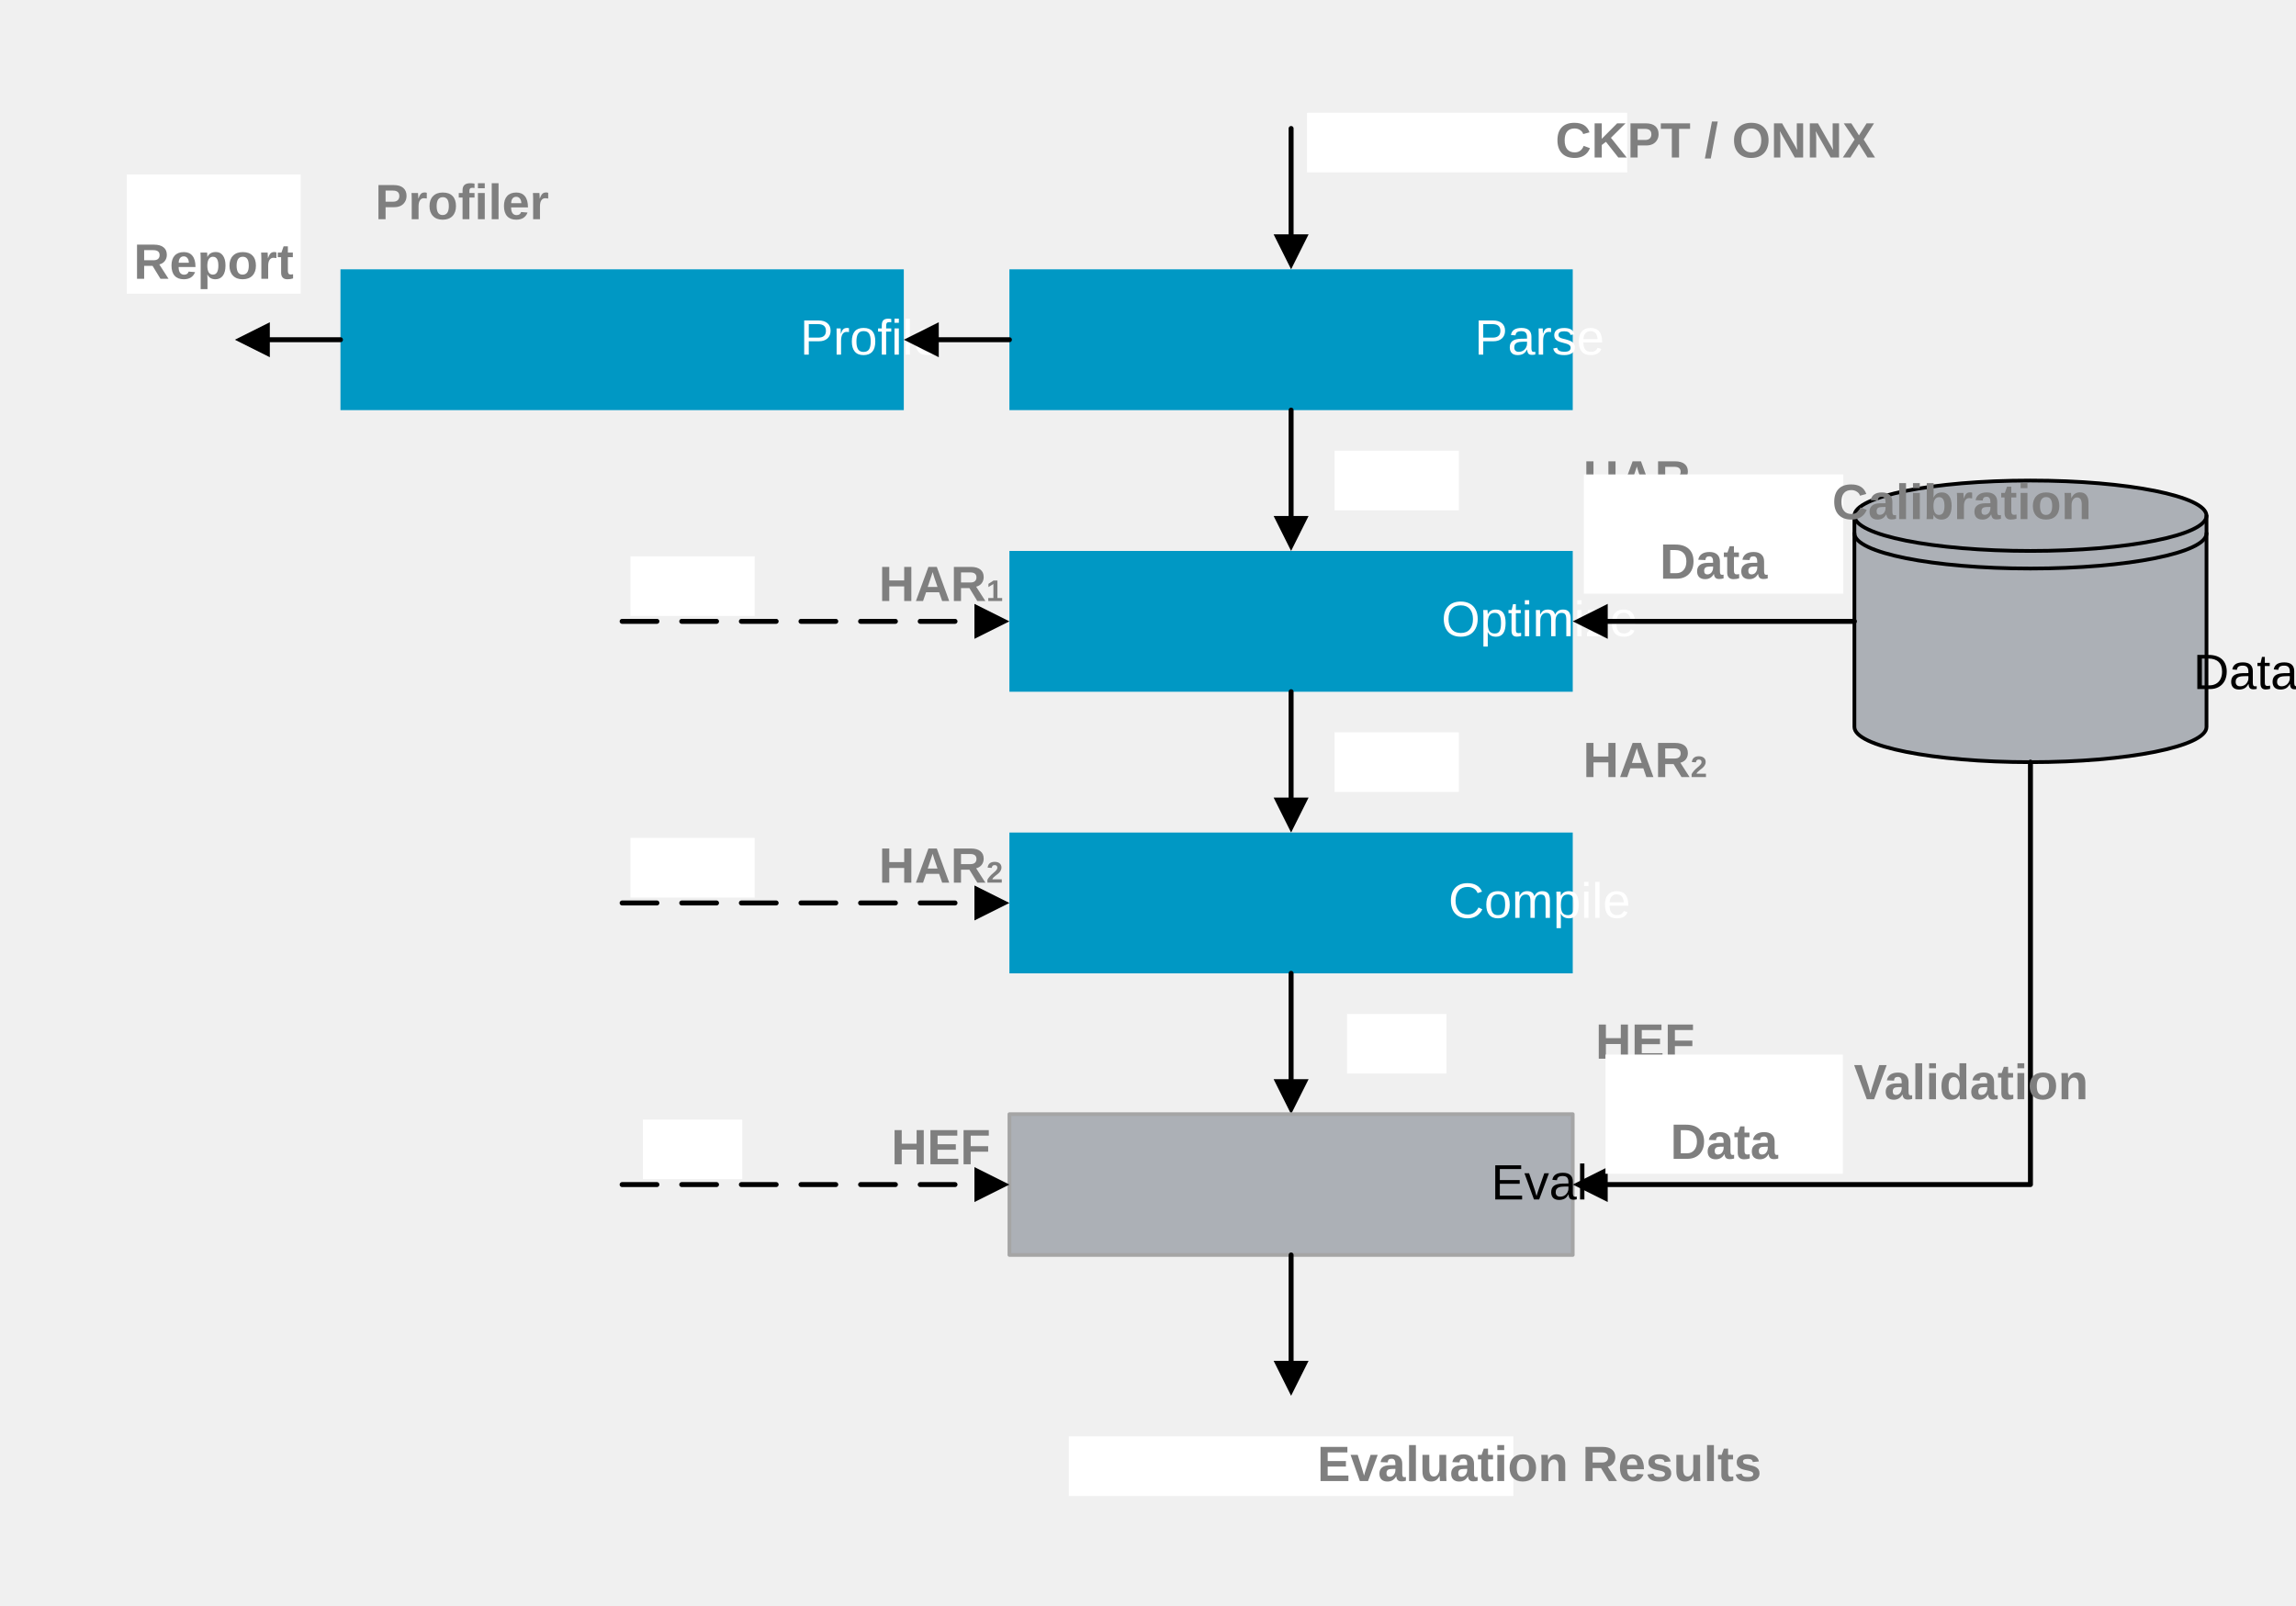
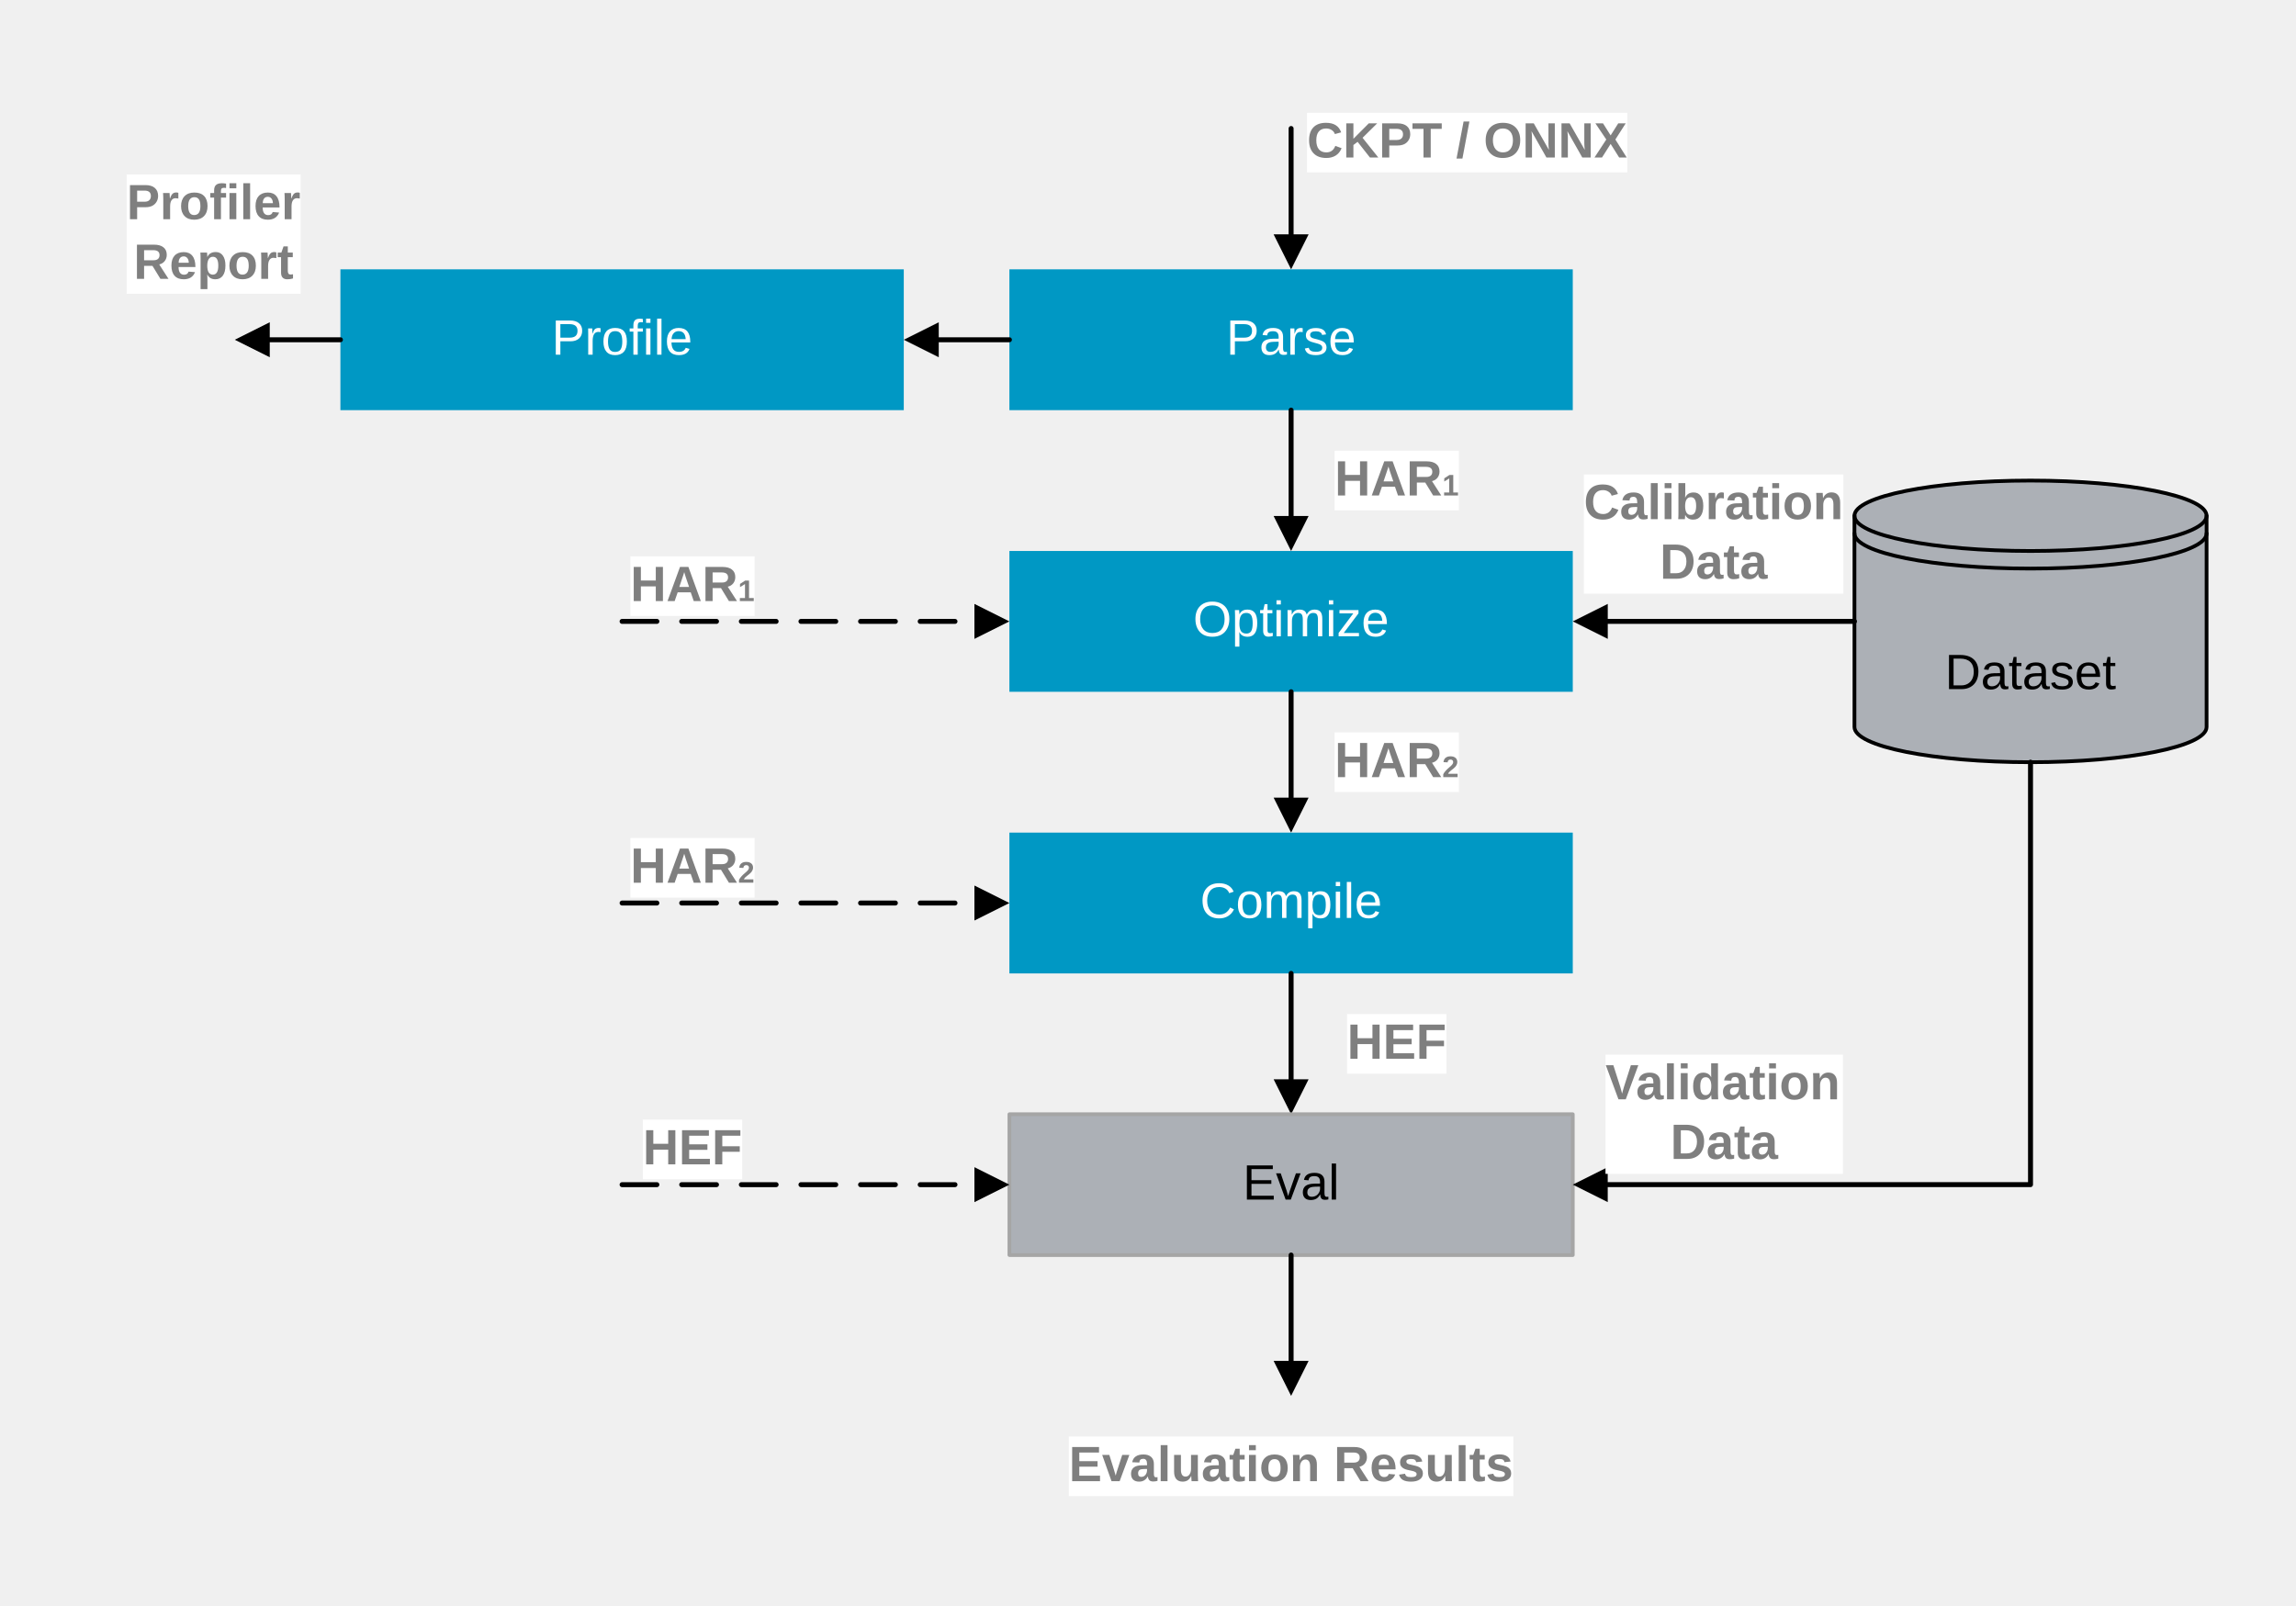
- <svg xmlns="http://www.w3.org/2000/svg" xmlns:ns1="http://schemas.microsoft.com/visio/2003/SVGExtensions/" xmlns:xlink="http://www.w3.org/1999/xlink" width="6.418in" height="4.488in" viewBox="0 0 462.102 323.164" xml:space="preserve" color-interpolation-filters="sRGB" class="st14">
-   <ns1:documentProperties ns1:langID="8192" ns1:metric="true" ns1:viewMarkup="false">
-     <ns1:userDefs>
-       <ns1:ud ns1:nameU="msvNoAutoConnect" ns1:val="VT0(1):26" />
-     </ns1:userDefs>
-   </ns1:documentProperties>
-   <style type="text/css">
- 	
- 		.st1 {fill:#0098c4;stroke:none;stroke-linecap:round;stroke-linejoin:round;stroke-width:0.75}
- 		.st2 {fill:#ffffff;font-family:Arial;font-size:0.833em}
- 		.st3 {marker-end:url(#mrkr4-9);stroke:#000000;stroke-linecap:round;stroke-linejoin:round;stroke-width:1}
- 		.st4 {fill:#000000;fill-opacity:1;stroke:#000000;stroke-opacity:1;stroke-width:0.284}
- 		.st5 {fill:#ffffff;stroke:none;stroke-linecap:butt;stroke-width:7.2}
- 		.st6 {fill:#7f7f7f;font-family:Arial;font-size:0.833em;font-weight:bold}
- 		.st7 {font-size:0.6em}
- 		.st8 {fill:#acb0b6;stroke:#a5a5a5;stroke-linecap:round;stroke-linejoin:round;stroke-width:0.75}
- 		.st9 {fill:#000000;font-family:Arial;font-size:0.833em}
- 		.st10 {font-size:1em}
- 		.st11 {marker-end:url(#mrkr4-9);stroke:#000000;stroke-dasharray:7,5;stroke-linecap:round;stroke-linejoin:round;stroke-width:1}
- 		.st12 {fill:#acb0b6}
- 		.st13 {stroke:#000000;stroke-linecap:round;stroke-linejoin:round;stroke-width:0.75}
- 		.st14 {fill:none;fill-rule:evenodd;font-size:12px;overflow:visible;stroke-linecap:square;stroke-miterlimit:3}
- 	
- 	</style>
+ <svg xmlns="http://www.w3.org/2000/svg" xmlns:xlink="http://www.w3.org/1999/xlink" width="616.137" height="430.885" class="st14" color-interpolation-filters="sRGB" viewBox="0 0 462.102 323.164" xml:space="preserve">
+   <style type="text/css">.st1{fill:#0098c4;stroke:none;stroke-linecap:round;stroke-linejoin:round;stroke-width:.75}.st2{fill:#fff;font-family:Arial;font-size:.833em}.st3,.st4{stroke:#000}.st3{marker-end:url(#mrkr4-9);stroke-linecap:round;stroke-linejoin:round;stroke-width:1}.st4{fill:#000;fill-opacity:1;stroke-opacity:1;stroke-width:.284}.st5{fill:#fff;stroke:none;stroke-linecap:butt;stroke-width:7.2}.st6{fill:#7f7f7f;font-family:Arial;font-size:.833em;font-weight:700}.st7{font-size:.6em}.st8{fill:#acb0b6;stroke:#a5a5a5;stroke-linecap:round;stroke-linejoin:round;stroke-width:.75}.st9{fill:#000;font-family:Arial;font-size:.833em}.st10{font-size:1em}.st11{marker-end:url(#mrkr4-9);stroke:#000;stroke-dasharray:7,5;stroke-linecap:round;stroke-linejoin:round;stroke-width:1}.st12{fill:#acb0b6}.st13{stroke:#000;stroke-linecap:round;stroke-linejoin:round;stroke-width:.75}.st14{fill:none;fill-rule:evenodd;font-size:12px;overflow:visible;stroke-linecap:square;stroke-miterlimit:3}</style>
  <defs id="Markers">
    <g id="lend4">
-       <path d="M 2 1 L 0 0 L 2 -1 L 2 1 " style="stroke:none" />
+       <path d="M 2 1 L 0 0 L 2 -1 L 2 1" style="stroke:none" />
    </g>
-     <marker id="mrkr4-9" class="st4" ns1:arrowType="4" ns1:arrowSize="2" ns1:setback="7.04" refX="-7.04" orient="auto" markerUnits="strokeWidth" overflow="visible">
-       <use xlink:href="#lend4" transform="scale(-3.52,-3.52) " />
+     <marker id="mrkr4-9" class="st4" markerUnits="strokeWidth" orient="auto" overflow="visible" refX="-7.04">
+       <use transform="scale(-3.52,-3.52)" xlink:href="#lend4" />
    </marker>
  </defs>
-   <g ns1:mID="0" ns1:index="1" ns1:groupContext="foregroundPage">
-     <ns1:pageProperties ns1:drawingScale="0.0393701" ns1:pageScale="0.0393701" ns1:drawingUnits="24" ns1:shadowOffsetX="8.50394" ns1:shadowOffsetY="-8.50394" />
-     <ns1:layer ns1:name="Connector" ns1:index="0" />
-     <ns1:layer ns1:name="Flowchart" ns1:index="1" />
-     <g id="shape1-1" ns1:mID="1" ns1:groupContext="shape" transform="translate(203.157,-240.6)">
-       <ns1:userDefs>
-         <ns1:ud ns1:nameU="visVersion" ns1:val="VT0(15):26" />
-         <ns1:ud ns1:nameU="visMasterStencil" ns1:prompt="" ns1:val="VT4(Basic_M.vssx)" />
-       </ns1:userDefs>
-       <ns1:textBlock ns1:margins="rect(4,4,4,4)" ns1:tabSpace="42.5197" />
-       <ns1:textRect cx="56.693" cy="308.991" width="113.39" height="28.346" />
-       <rect x="0" y="294.818" width="113.386" height="28.346" class="st1" />
-       <text x="43.63" y="311.99" class="st2" ns1:langID="1033">
-         <ns1:paragraph ns1:horizAlign="1" />
-         <ns1:tabList />Parse</text>
+   <g>
+     <g id="shape1-1" transform="translate(203.157,-240.6)">
+       <rect width="113.386" height="28.346" x="0" y="294.818" class="st1" />
+       <text x="43.63" y="311.99" class="st2">Parse</text>
    </g>
-     <g id="shape2-4" ns1:mID="2" ns1:groupContext="shape" ns1:layerMember="0" transform="translate(252.764,-297.293)">
-       <ns1:textBlock ns1:margins="rect(4,4,4,4)" ns1:tabSpace="42.5197" />
-       <ns1:textRect cx="42.52" cy="325.999" width="75.24" height="20.004" />
+     <g id="shape2-4" transform="translate(252.764,-297.293)">
      <path d="M7.09 323.16 L7.09 344.47" class="st3" />
-       <rect ns1:rectContext="textBkgnd" x="10.295" y="319.999" width="64.448" height="12" class="st5" />
-       <text x="10.3" y="329" class="st6" ns1:langID="1033">
-         <ns1:paragraph ns1:horizAlign="1" />
-         <ns1:tabList />CKPT / ONNX</text>
+       <rect width="64.448" height="12" x="10.295" y="319.999" class="st5" />
+       <text x="10.3" y="329" class="st6">CKPT / ONNX</text>
    </g>
-     <g id="shape3-12" ns1:mID="3" ns1:groupContext="shape" ns1:layerMember="0" transform="translate(252.764,-240.6)">
-       <ns1:textBlock ns1:margins="rect(4,4,4,4)" ns1:tabSpace="42.5197" />
-       <ns1:textRect cx="28.346" cy="337.337" width="50" height="20.004" />
+     <g id="shape3-12" transform="translate(252.764,-240.6)">
      <path d="M7.09 323.16 L7.09 344.47" class="st3" />
-       <rect ns1:rectContext="textBkgnd" x="15.846" y="331.338" width="25.002" height="12" class="st5" />
-       <text x="15.85" y="340.34" class="st6" ns1:langID="1033">
-         <ns1:paragraph ns1:horizAlign="1" />
-         <ns1:tabList />HAR<tspan class="st7">1</tspan>
+       <rect width="25.002" height="12" x="15.846" y="331.338" class="st5" />
+       <text x="15.85" y="340.34" class="st6">HAR<tspan class="st7">1</tspan>
      </text>
    </g>
-     <g id="shape4-20" ns1:mID="4" ns1:groupContext="shape" transform="translate(203.157,-183.907)">
-       <ns1:userDefs>
-         <ns1:ud ns1:nameU="visVersion" ns1:val="VT0(15):26" />
-         <ns1:ud ns1:nameU="visMasterStencil" ns1:prompt="" ns1:val="VT4(Basic_M.vssx)" />
-       </ns1:userDefs>
-       <ns1:textBlock ns1:margins="rect(4,4,4,4)" ns1:tabSpace="42.5197" />
-       <ns1:textRect cx="56.693" cy="308.991" width="113.39" height="28.346" />
-       <rect x="0" y="294.818" width="113.386" height="28.346" class="st1" />
-       <text x="36.97" y="311.99" class="st2" ns1:langID="1033">
-         <ns1:paragraph ns1:horizAlign="1" />
-         <ns1:tabList />Optimize</text>
+     <g id="shape4-20" transform="translate(203.157,-183.907)">
+       <rect width="113.386" height="28.346" x="0" y="294.818" class="st1" />
+       <text x="36.97" y="311.99" class="st2">Optimize</text>
    </g>
-     <g id="shape6-23" ns1:mID="6" ns1:groupContext="shape" ns1:layerMember="0" transform="translate(252.764,-183.907)">
-       <ns1:textBlock ns1:margins="rect(4,4,4,4)" ns1:tabSpace="42.5197" />
-       <ns1:textRect cx="28.346" cy="337.337" width="50" height="20.004" />
+     <g id="shape6-23" transform="translate(252.764,-183.907)">
      <path d="M7.09 323.16 L7.09 344.47" class="st3" />
-       <rect ns1:rectContext="textBkgnd" x="15.846" y="331.338" width="25.002" height="12" class="st5" />
-       <text x="15.85" y="340.34" class="st6" ns1:langID="1033">
-         <ns1:paragraph ns1:horizAlign="1" />
-         <ns1:tabList />HAR<tspan class="st7">2</tspan>
+       <rect width="25.002" height="12" x="15.846" y="331.338" class="st5" />
+       <text x="15.85" y="340.34" class="st6">HAR<tspan class="st7">2</tspan>
      </text>
    </g>
-     <g id="shape7-31" ns1:mID="7" ns1:groupContext="shape" transform="translate(203.157,-127.214)">
-       <ns1:userDefs>
-         <ns1:ud ns1:nameU="visVersion" ns1:val="VT0(15):26" />
-         <ns1:ud ns1:nameU="visMasterStencil" ns1:prompt="" ns1:val="VT4(Basic_M.vssx)" />
-       </ns1:userDefs>
-       <ns1:textBlock ns1:margins="rect(4,4,4,4)" ns1:tabSpace="42.5197" />
-       <ns1:textRect cx="56.693" cy="308.991" width="113.39" height="28.346" />
-       <rect x="0" y="294.818" width="113.386" height="28.346" class="st1" />
-       <text x="38.35" y="311.99" class="st2" ns1:langID="1033">
-         <ns1:paragraph ns1:horizAlign="1" />
-         <ns1:tabList />Compile</text>
+     <g id="shape7-31" transform="translate(203.157,-127.214)">
+       <rect width="113.386" height="28.346" x="0" y="294.818" class="st1" />
+       <text x="38.35" y="311.99" class="st2">Compile</text>
    </g>
-     <g id="shape8-34" ns1:mID="8" ns1:groupContext="shape" ns1:layerMember="0" transform="translate(252.764,-127.214)">
-       <ns1:textBlock ns1:margins="rect(4,4,4,4)" ns1:tabSpace="42.5197" />
-       <ns1:textRect cx="28.346" cy="337.337" width="50" height="20.004" />
+     <g id="shape8-34" transform="translate(252.764,-127.214)">
      <path d="M7.09 323.16 L7.09 344.47" class="st3" />
-       <rect ns1:rectContext="textBkgnd" x="18.346" y="331.338" width="20" height="12" class="st5" />
-       <text x="18.35" y="340.34" class="st6" ns1:langID="1033">
-         <ns1:paragraph ns1:horizAlign="1" />
-         <ns1:tabList />HEF</text>
+       <rect width="20" height="12" x="18.346" y="331.338" class="st5" />
+       <text x="18.35" y="340.34" class="st6">HEF</text>
    </g>
-     <g id="shape10-41" ns1:mID="10" ns1:groupContext="shape" transform="translate(203.157,-70.5215)">
-       <ns1:userDefs>
-         <ns1:ud ns1:nameU="visVersion" ns1:val="VT0(15):26" />
-         <ns1:ud ns1:nameU="visMasterStencil" ns1:prompt="" ns1:val="VT4(Basic_M.vssx)" />
-       </ns1:userDefs>
-       <ns1:textBlock ns1:margins="rect(4,4,4,4)" ns1:tabSpace="42.5197" />
-       <ns1:textRect cx="56.693" cy="308.991" width="113.39" height="28.346" />
-       <rect x="0" y="294.818" width="113.386" height="28.346" class="st8" />
-       <text x="46.97" y="311.99" class="st9" ns1:langID="1033">
-         <ns1:paragraph ns1:horizAlign="1" />
-         <ns1:tabList />Eval</text>
+     <g id="shape10-41" transform="translate(203.157,-70.5215)">
+       <rect width="113.386" height="28.346" x="0" y="294.818" class="st8" />
+       <text x="46.97" y="311.99" class="st9">Eval</text>
    </g>
-     <g id="shape11-44" ns1:mID="11" ns1:groupContext="shape" ns1:layerMember="0" transform="translate(252.764,-70.5215)">
-       <ns1:textBlock ns1:margins="rect(4,4,4,4)" ns1:tabSpace="42.5197" />
-       <ns1:textRect cx="7.087" cy="365.684" width="99.7" height="20.004" />
+     <g id="shape11-44" transform="translate(252.764,-70.5215)">
      <path d="M7.09 323.16 L7.09 344.47" class="st3" />
-       <rect ns1:rectContext="textBkgnd" x="-37.648" y="359.684" width="89.468" height="12" class="st5" />
-       <text x="-37.65" y="368.68" class="st6" ns1:langID="1033">
-         <ns1:paragraph ns1:horizAlign="1" />
-         <ns1:tabList />Evaluation Results</text>
+       <rect width="89.468" height="12" x="-37.648" y="359.684" class="st5" />
+       <text x="-37.65" y="368.68" class="st6">Evaluation Results</text>
    </g>
-     <g id="shape12-51" ns1:mID="12" ns1:groupContext="shape" transform="translate(68.5118,-240.6)">
-       <ns1:userDefs>
-         <ns1:ud ns1:nameU="visVersion" ns1:val="VT0(15):26" />
-         <ns1:ud ns1:nameU="visMasterStencil" ns1:prompt="" ns1:val="VT4(Basic_M.vssx)" />
-       </ns1:userDefs>
-       <ns1:textBlock ns1:margins="rect(4,4,4,4)" ns1:tabSpace="42.5197" />
-       <ns1:textRect cx="56.693" cy="308.991" width="113.39" height="28.346" />
-       <rect x="0" y="294.818" width="113.386" height="28.346" class="st1" />
-       <text x="42.52" y="311.99" class="st2" ns1:langID="1033">
-         <ns1:paragraph ns1:horizAlign="1" />
-         <ns1:tabList />Profile</text>
+     <g id="shape12-51" transform="translate(68.5118,-240.6)">
+       <rect width="113.386" height="28.346" x="0" y="294.818" class="st1" />
+       <text x="42.52" y="311.99" class="st2">Profile</text>
    </g>
-     <g id="shape13-54" ns1:mID="13" ns1:groupContext="shape" ns1:layerMember="0" transform="translate(203.157,-247.687)">
+     <g id="shape13-54" transform="translate(203.157,-247.687)">
      <path d="M0 316.08 L-14.22 316.08" class="st3" />
    </g>
-     <g id="shape14-59" ns1:mID="14" ns1:groupContext="shape" ns1:layerMember="0" transform="translate(68.5118,-247.687)">
-       <ns1:textBlock ns1:margins="rect(4,4,4,4)" ns1:tabSpace="42.5197" />
-       <ns1:textRect cx="-25.512" cy="294.818" width="50" height="32.004" />
+     <g id="shape14-59" transform="translate(68.5118,-247.687)">
      <path d="M0 316.08 L-14.22 316.08" class="st3" />
-       <rect ns1:rectContext="textBkgnd" x="-43.017" y="282.818" width="35.01" height="24" class="st5" />
-       <text x="-43.02" y="291.82" class="st6" ns1:langID="1033">
-         <ns1:paragraph ns1:horizAlign="1" />
-         <ns1:tabList />Profiler <ns1:newlineChar />
-         <tspan x="-41.62" dy="1.2em" class="st10">Report</tspan>
+       <rect width="35.01" height="24" x="-43.017" y="282.818" class="st5" />
+       <text x="-43.02" y="291.82" class="st6">Profiler <tspan x="-41.62" class="st10" dy="1.2em">Report</tspan>
      </text>
    </g>
-     <g id="shape15-67" ns1:mID="15" ns1:groupContext="shape" ns1:layerMember="0" transform="translate(125.205,-190.994)">
-       <ns1:textBlock ns1:margins="rect(4,4,4,4)" ns1:tabSpace="42.5197" />
-       <ns1:textRect cx="14.173" cy="308.991" width="50" height="20.004" />
+     <g id="shape15-67" transform="translate(125.205,-190.994)">
      <path d="M0 316.08 L70.91 316.08" class="st11" />
-       <rect ns1:rectContext="textBkgnd" x="1.672" y="302.991" width="25.002" height="12" class="st5" />
-       <text x="1.67" y="311.99" class="st6" ns1:langID="1033">
-         <ns1:paragraph ns1:horizAlign="1" />
-         <ns1:tabList />HAR<tspan class="st7">1</tspan>
+       <rect width="25.002" height="12" x="1.672" y="302.991" class="st5" />
+       <text x="1.67" y="311.99" class="st6">HAR<tspan class="st7">1</tspan>
      </text>
    </g>
-     <g id="shape18-75" ns1:mID="18" ns1:groupContext="shape" ns1:layerMember="0" transform="translate(125.205,-134.301)">
-       <ns1:textBlock ns1:margins="rect(4,4,4,4)" ns1:tabSpace="42.5197" />
-       <ns1:textRect cx="14.173" cy="308.991" width="50" height="20.004" />
+     <g id="shape18-75" transform="translate(125.205,-134.301)">
      <path d="M0 316.08 L70.91 316.08" class="st11" />
-       <rect ns1:rectContext="textBkgnd" x="1.672" y="302.991" width="25.002" height="12" class="st5" />
-       <text x="1.67" y="311.99" class="st6" ns1:langID="1033">
-         <ns1:paragraph ns1:horizAlign="1" />
-         <ns1:tabList />HAR<tspan class="st7">2</tspan>
+       <rect width="25.002" height="12" x="1.672" y="302.991" class="st5" />
+       <text x="1.67" y="311.99" class="st6">HAR<tspan class="st7">2</tspan>
      </text>
    </g>
-     <g id="shape19-83" ns1:mID="19" ns1:groupContext="shape" ns1:layerMember="0" transform="translate(125.205,-77.6081)">
-       <ns1:textBlock ns1:margins="rect(4,4,4,4)" ns1:tabSpace="42.5197" />
-       <ns1:textRect cx="14.173" cy="308.991" width="50" height="20.004" />
+     <g id="shape19-83" transform="translate(125.205,-77.6081)">
      <path d="M0 316.08 L70.91 316.08" class="st11" />
-       <rect ns1:rectContext="textBkgnd" x="4.173" y="302.991" width="20" height="12" class="st5" />
-       <text x="4.17" y="311.99" class="st6" ns1:langID="1033">
-         <ns1:paragraph ns1:horizAlign="1" />
-         <ns1:tabList />HEF</text>
+       <rect width="20" height="12" x="4.173" y="302.991" class="st5" />
+       <text x="4.17" y="311.99" class="st6">HEF</text>
    </g>
-     <g id="shape20-90" ns1:mID="20" ns1:groupContext="shape" ns1:layerMember="1" transform="translate(373.236,-169.734)">
-       <ns1:custProps>
-         <ns1:cp ns1:nameU="Cost" ns1:lbl="Cost" ns1:type="7" ns1:format="@" ns1:langID="1033" />
-         <ns1:cp ns1:nameU="Duration" ns1:lbl="Duration" ns1:type="2" ns1:langID="1033" />
-         <ns1:cp ns1:nameU="Resources" ns1:lbl="Resources" ns1:langID="1033" />
-       </ns1:custProps>
-       <ns1:userDefs>
-         <ns1:ud ns1:nameU="visVersion" ns1:val="VT0(15):26" />
-       </ns1:userDefs>
-       <ns1:textBlock ns1:margins="rect(4,4,4,4)" ns1:tabSpace="42.5197" />
-       <ns1:textRect cx="35.433" cy="305.448" width="70.87" height="35.433" />
-       <path d="M0 273.56 L0 316.08 A35.433 7.087 -180 1 0 70.87 316.08 L70.87 273.56 A35.433 7.087 -180 1 0 -0 273.56        Z" class="st12" />
+     <g id="shape20-90" transform="translate(373.236,-169.734)">
+       <path d="M0 273.56 L0 316.08 A35.433 7.087 -180 1 0 70.87 316.08 L70.87 273.56 A35.433 7.087 -180 1 0 -0 273.56 Z" class="st12" />
      <path d="M0 273.56 L0 316.08 A35.433 7.087 -180 1 0 70.87 316.08 L70.87 273.56 A35.433 7.087 -180 1 0 -0 273.56" class="st13" />
      <path d="M0 273.56 A35.433 7.087 -180 1 0 70.87 273.56" class="st13" />
      <path d="M0 277.1 A35.433 7.087 -180 1 0 70.87 277.1" class="st13" />
-       <text x="18.2" y="308.45" class="st9" ns1:langID="1033">
-         <ns1:paragraph ns1:horizAlign="1" />
-         <ns1:tabList />Dataset</text>
+       <text x="18.2" y="308.45" class="st9">Dataset</text>
    </g>
-     <g id="shape21-96" ns1:mID="21" ns1:groupContext="shape" ns1:layerMember="0" transform="translate(373.236,-190.994)">
-       <ns1:textBlock ns1:margins="rect(4,4,4,4)" ns1:tabSpace="42.5197" />
-       <ns1:textRect cx="-28.346" cy="298.503" width="63.01" height="32.004" />
+     <g id="shape21-96" transform="translate(373.236,-190.994)">
      <path d="M0 316.08 L-49.65 316.08" class="st3" />
-       <rect ns1:rectContext="textBkgnd" x="-54.46" y="286.503" width="52.227" height="24" class="st5" />
-       <text x="-54.46" y="295.5" class="st6" ns1:langID="1033">
-         <ns1:paragraph ns1:horizAlign="1" />
-         <ns1:tabList />Calibration<ns1:newlineChar />
-         <tspan x="-39.18" dy="1.2em" class="st10">Data</tspan>
+       <rect width="52.227" height="24" x="-54.46" y="286.503" class="st5" />
+       <text x="-54.46" y="295.5" class="st6">Calibration<tspan x="-39.18" class="st10" dy="1.2em">Data</tspan>
      </text>
    </g>
-     <g id="shape22-104" ns1:mID="22" ns1:groupContext="shape" ns1:layerMember="0" transform="translate(408.669,-169.734)">
-       <ns1:textBlock ns1:margins="rect(4,4,4,4)" ns1:tabSpace="42.5197" />
-       <ns1:textRect cx="-61.648" cy="394.03" width="58.57" height="32.004" />
+     <g id="shape22-104" transform="translate(408.669,-169.734)">
      <path d="M0 323.16 L0 408.2 L-85.09 408.2" class="st3" />
-       <rect ns1:rectContext="textBkgnd" x="-85.54" y="382.031" width="47.784" height="24" class="st5" />
-       <text x="-85.54" y="391.03" class="st6" ns1:langID="1033">
-         <ns1:paragraph ns1:horizAlign="1" />
-         <ns1:tabList />Validation<ns1:newlineChar />
-         <tspan x="-72.49" dy="1.2em" class="st10">Data</tspan>
+       <rect width="47.784" height="24" x="-85.54" y="382.031" class="st5" />
+       <text x="-85.54" y="391.03" class="st6">Validation<tspan x="-72.49" class="st10" dy="1.2em">Data</tspan>
      </text>
    </g>
  </g>
</svg>
